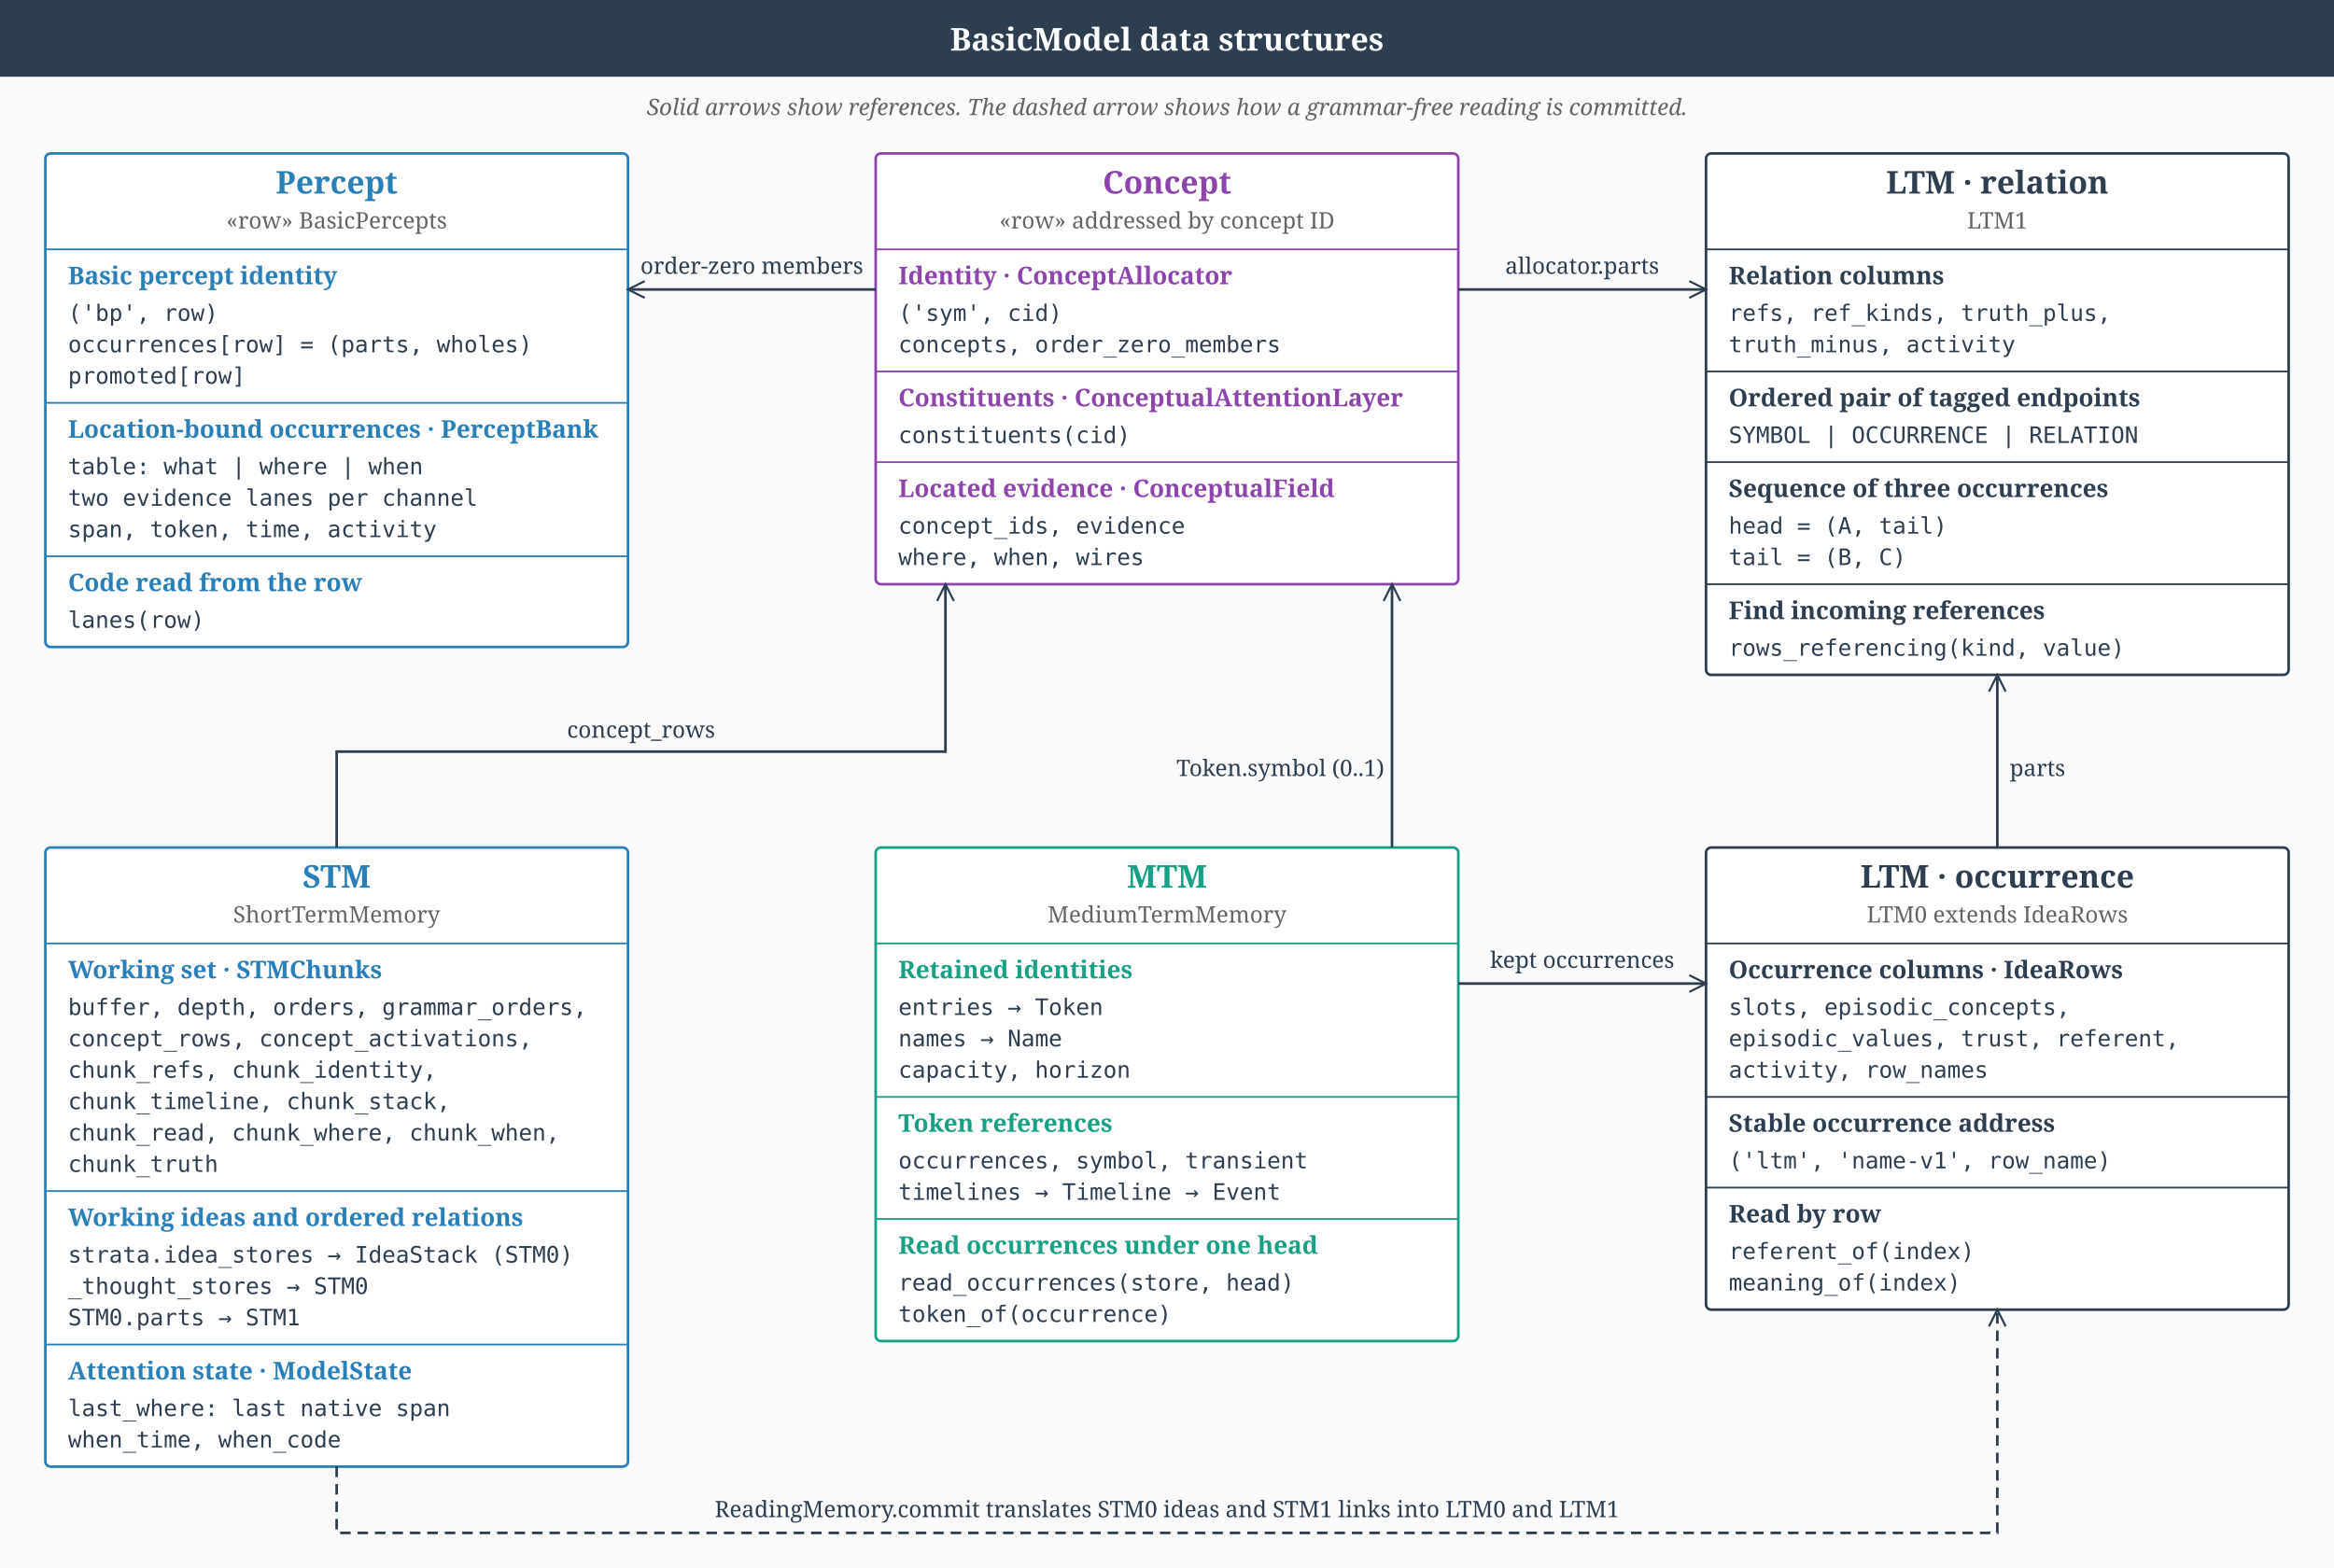
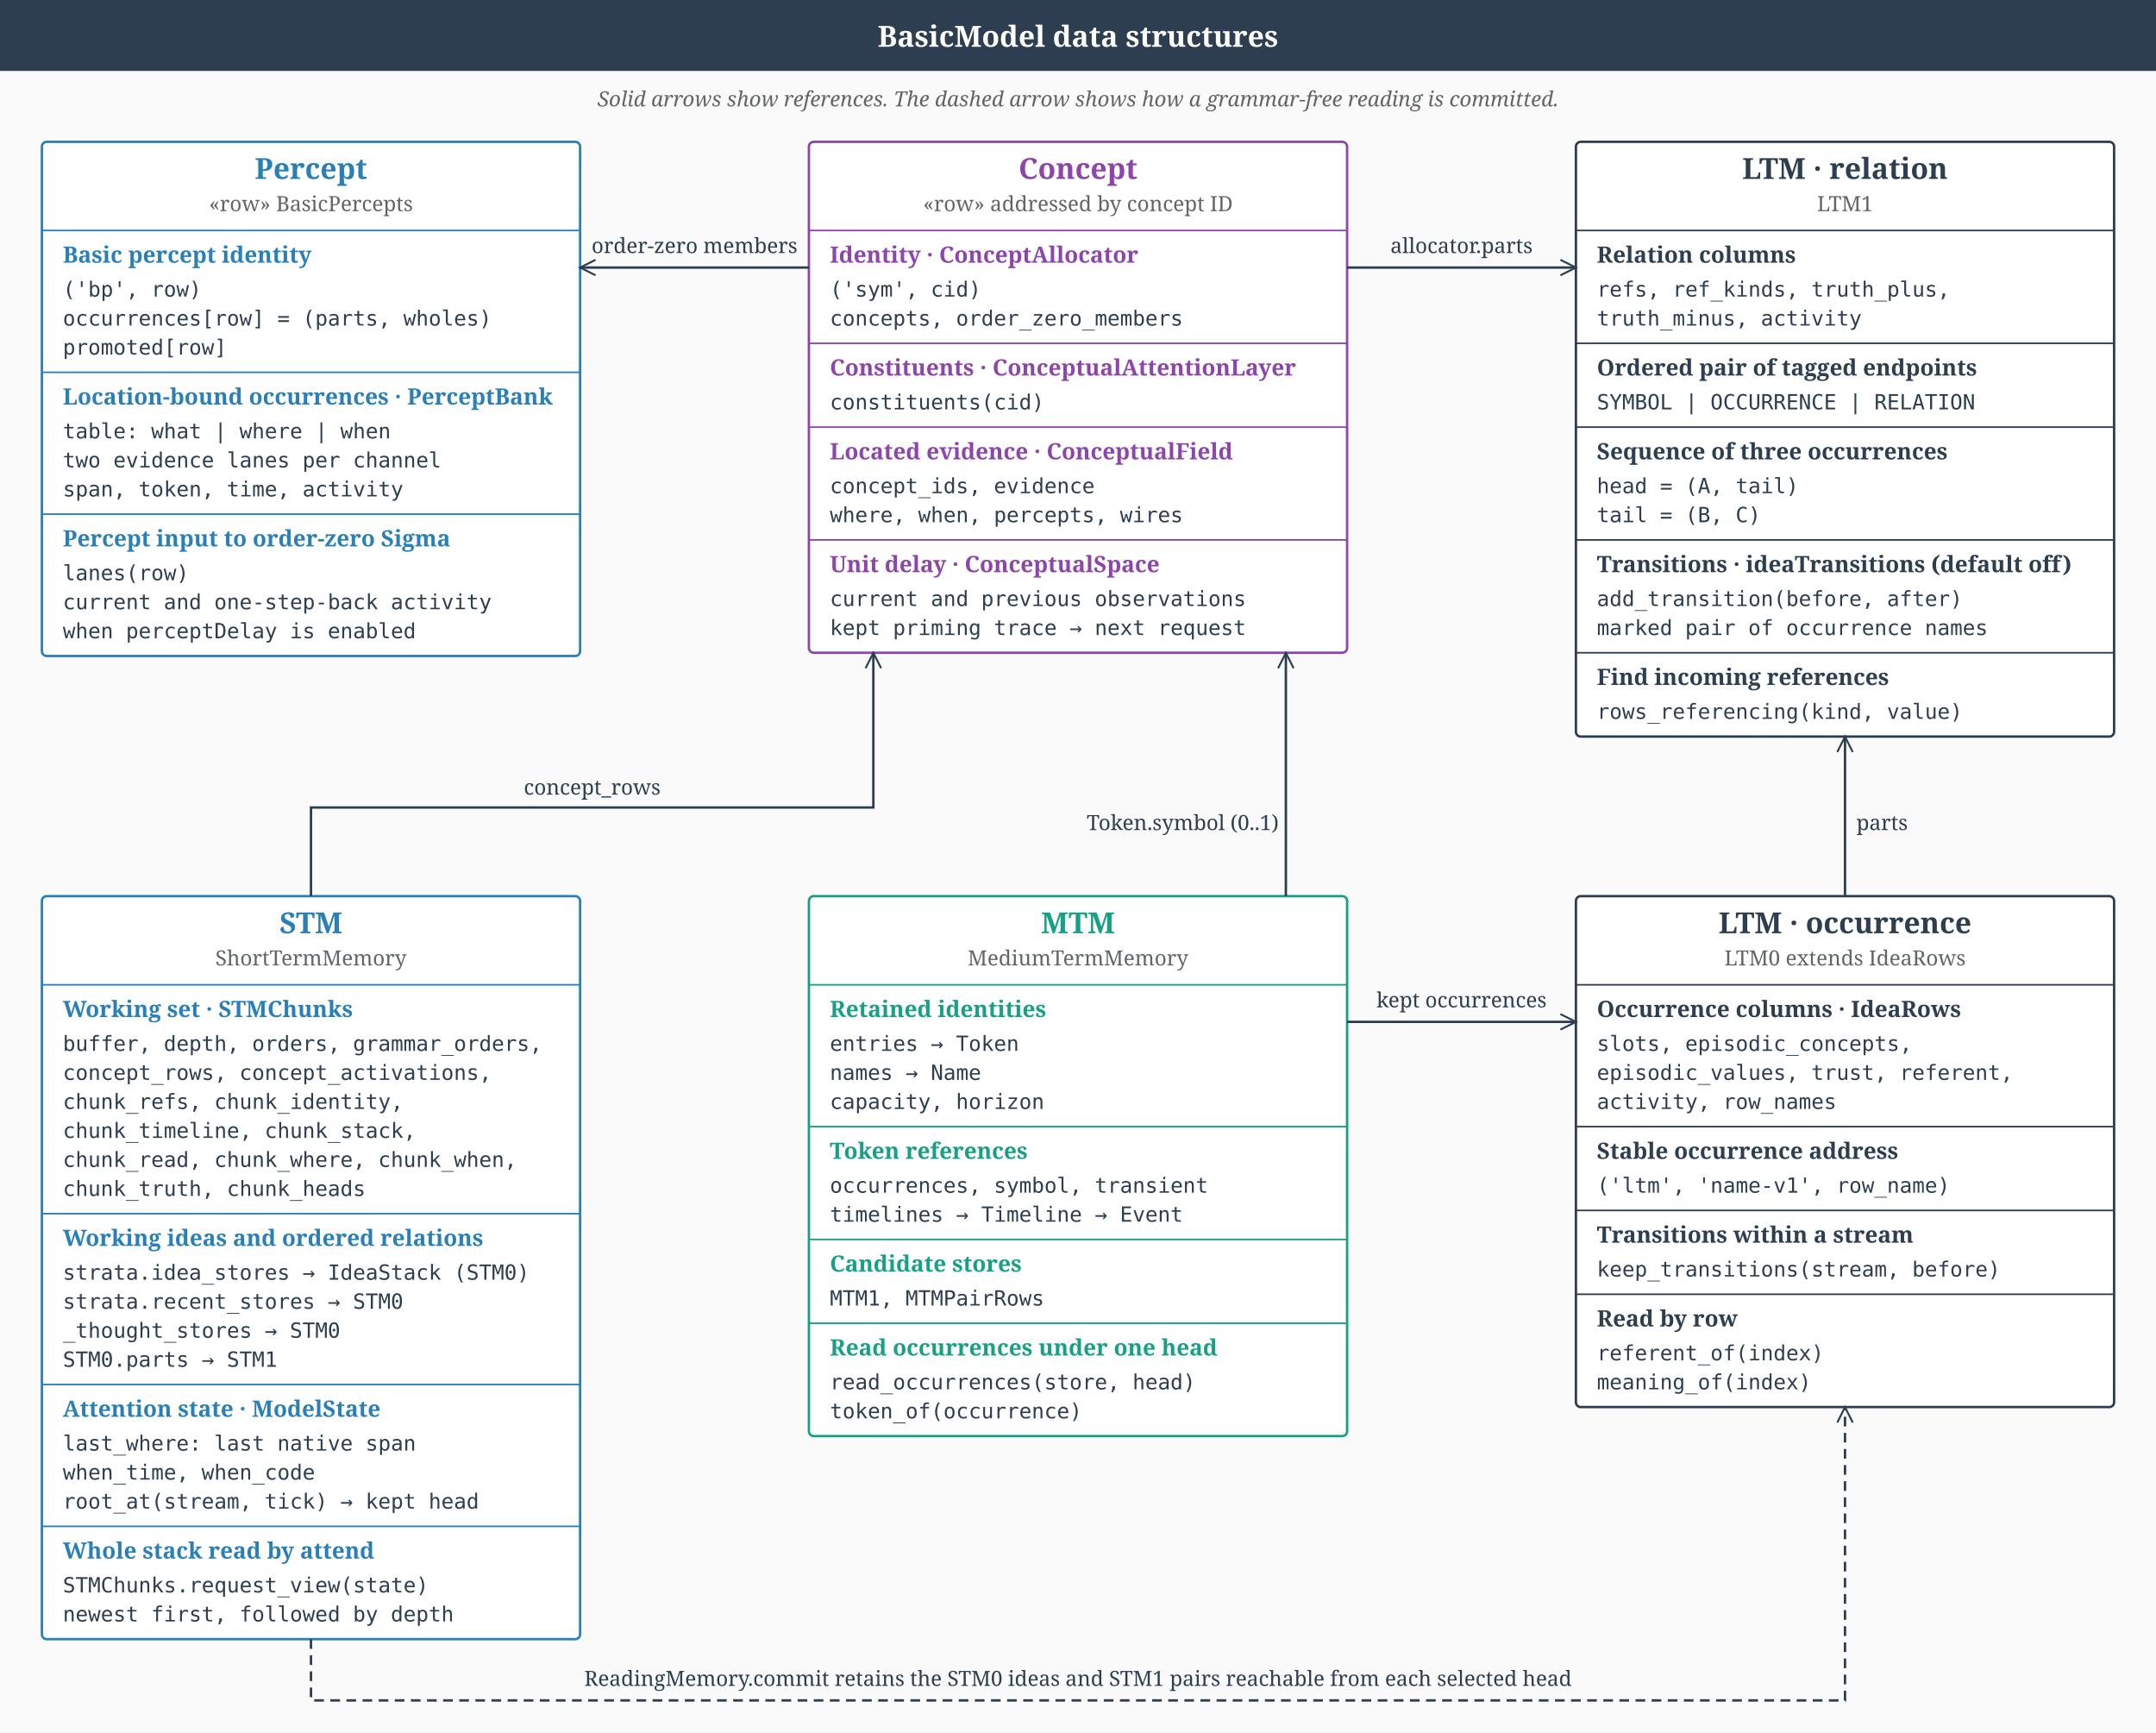
- <svg xmlns="http://www.w3.org/2000/svg" viewBox="0 0 1338 899" width="1338" height="899" font-family="Georgia, serif">
-   <rect width="1338" height="899" fill="#fafafa" />
+ <svg xmlns="http://www.w3.org/2000/svg" viewBox="0 0 1338 1075" width="1338" height="1075" font-family="Georgia, serif">
+   <rect width="1338" height="1075" fill="#fafafa" />
  <defs />
  <rect x="0" y="0" width="1338" height="44" fill="#2c3e50" fill-opacity="1.0" rx="0" />
  <text x="669" y="29" text-anchor="middle" font-size="18" fill="white" font-weight="bold">BasicModel data structures</text>
  <text x="669" y="66" text-anchor="middle" font-size="13" fill="#626567" font-style="italic">Solid arrows show references. The dashed arrow shows how a grammar-free reading is committed.</text>
  <defs>
    <marker id="association" viewBox="0 0 10 10" refX="9" refY="5" markerWidth="8" markerHeight="8" orient="auto">
      <path d="M 1 1 L 9 5 L 1 9" fill="none" stroke="#2c3e50" />
    </marker>
  </defs>
-   <rect x="26" y="88" width="334" height="283" fill="white" fill-opacity="1.0" rx="3" stroke="#2980b9" stroke-width="1.5" />
+   <rect x="26" y="88" width="334" height="319" fill="white" fill-opacity="1.0" rx="3" stroke="#2980b9" stroke-width="1.5" />
  <text x="193.0" y="111" text-anchor="middle" font-size="18" fill="#2980b9" font-weight="bold">Percept</text>
  <text x="193.0" y="131" text-anchor="middle" font-size="13" fill="#626567">«row» BasicPercepts</text>
  <line x1="26" y1="143" x2="360" y2="143" stroke="#2980b9" stroke-width="1" />
  <text x="39" y="163" text-anchor="start" font-size="14" fill="#2980b9" font-weight="bold">Basic percept identity</text>
  <text x="39" y="184" text-anchor="start" font-size="13" fill="#2c3e50" font-family="monospace">('bp', row)</text>
  <text x="39" y="202" text-anchor="start" font-size="13" fill="#2c3e50" font-family="monospace">occurrences[row] = (parts, wholes)</text>
  <text x="39" y="220" text-anchor="start" font-size="13" fill="#2c3e50" font-family="monospace">promoted[row]</text>
  <line x1="26" y1="231" x2="360" y2="231" stroke="#2980b9" stroke-width="1" />
  <text x="39" y="251" text-anchor="start" font-size="14" fill="#2980b9" font-weight="bold">Location-bound occurrences · PerceptBank</text>
  <text x="39" y="272" text-anchor="start" font-size="13" fill="#2c3e50" font-family="monospace">table: what | where | when</text>
  <text x="39" y="290" text-anchor="start" font-size="13" fill="#2c3e50" font-family="monospace">two evidence lanes per channel</text>
  <text x="39" y="308" text-anchor="start" font-size="13" fill="#2c3e50" font-family="monospace">span, token, time, activity</text>
  <line x1="26" y1="319" x2="360" y2="319" stroke="#2980b9" stroke-width="1" />
-   <text x="39" y="339" text-anchor="start" font-size="14" fill="#2980b9" font-weight="bold">Code read from the row</text>
+   <text x="39" y="339" text-anchor="start" font-size="14" fill="#2980b9" font-weight="bold">Percept input to order-zero Sigma</text>
  <text x="39" y="360" text-anchor="start" font-size="13" fill="#2c3e50" font-family="monospace">lanes(row)</text>
-   <rect x="502" y="88" width="334" height="247" fill="white" fill-opacity="1.0" rx="3" stroke="#8e44ad" stroke-width="1.5" />
+   <text x="39" y="378" text-anchor="start" font-size="13" fill="#2c3e50" font-family="monospace">current and one-step-back activity</text>
+   <text x="39" y="396" text-anchor="start" font-size="13" fill="#2c3e50" font-family="monospace">when perceptDelay is enabled</text>
+   <rect x="502" y="88" width="334" height="317" fill="white" fill-opacity="1.0" rx="3" stroke="#8e44ad" stroke-width="1.5" />
  <text x="669.0" y="111" text-anchor="middle" font-size="18" fill="#8e44ad" font-weight="bold">Concept</text>
  <text x="669.0" y="131" text-anchor="middle" font-size="13" fill="#626567">«row» addressed by concept ID</text>
  <line x1="502" y1="143" x2="836" y2="143" stroke="#8e44ad" stroke-width="1" />
  <text x="515" y="163" text-anchor="start" font-size="14" fill="#8e44ad" font-weight="bold">Identity · ConceptAllocator</text>
  <text x="515" y="184" text-anchor="start" font-size="13" fill="#2c3e50" font-family="monospace">('sym', cid)</text>
  <text x="515" y="202" text-anchor="start" font-size="13" fill="#2c3e50" font-family="monospace">concepts, order_zero_members</text>
  <line x1="502" y1="213" x2="836" y2="213" stroke="#8e44ad" stroke-width="1" />
  <text x="515" y="233" text-anchor="start" font-size="14" fill="#8e44ad" font-weight="bold">Constituents · ConceptualAttentionLayer</text>
  <text x="515" y="254" text-anchor="start" font-size="13" fill="#2c3e50" font-family="monospace">constituents(cid)</text>
  <line x1="502" y1="265" x2="836" y2="265" stroke="#8e44ad" stroke-width="1" />
  <text x="515" y="285" text-anchor="start" font-size="14" fill="#8e44ad" font-weight="bold">Located evidence · ConceptualField</text>
  <text x="515" y="306" text-anchor="start" font-size="13" fill="#2c3e50" font-family="monospace">concept_ids, evidence</text>
-   <text x="515" y="324" text-anchor="start" font-size="13" fill="#2c3e50" font-family="monospace">where, when, wires</text>
-   <rect x="978" y="88" width="334" height="299" fill="white" fill-opacity="1.0" rx="3" stroke="#2c3e50" stroke-width="1.5" />
+   <text x="515" y="324" text-anchor="start" font-size="13" fill="#2c3e50" font-family="monospace">where, when, percepts, wires</text>
+   <line x1="502" y1="335" x2="836" y2="335" stroke="#8e44ad" stroke-width="1" />
+   <text x="515" y="355" text-anchor="start" font-size="14" fill="#8e44ad" font-weight="bold">Unit delay · ConceptualSpace</text>
+   <text x="515" y="376" text-anchor="start" font-size="13" fill="#2c3e50" font-family="monospace">current and previous observations</text>
+   <text x="515" y="394" text-anchor="start" font-size="13" fill="#2c3e50" font-family="monospace">kept priming trace → next request</text>
+   <rect x="978" y="88" width="334" height="369" fill="white" fill-opacity="1.0" rx="3" stroke="#2c3e50" stroke-width="1.5" />
  <text x="1145.0" y="111" text-anchor="middle" font-size="18" fill="#2c3e50" font-weight="bold">LTM · relation</text>
  <text x="1145.0" y="131" text-anchor="middle" font-size="13" fill="#626567">LTM1</text>
  <line x1="978" y1="143" x2="1312" y2="143" stroke="#2c3e50" stroke-width="1" />
  <text x="991" y="163" text-anchor="start" font-size="14" fill="#2c3e50" font-weight="bold">Relation columns</text>
  <text x="991" y="184" text-anchor="start" font-size="13" fill="#2c3e50" font-family="monospace">refs, ref_kinds, truth_plus,</text>
  <text x="991" y="202" text-anchor="start" font-size="13" fill="#2c3e50" font-family="monospace">truth_minus, activity</text>
  <line x1="978" y1="213" x2="1312" y2="213" stroke="#2c3e50" stroke-width="1" />
  <text x="991" y="233" text-anchor="start" font-size="14" fill="#2c3e50" font-weight="bold">Ordered pair of tagged endpoints</text>
  <text x="991" y="254" text-anchor="start" font-size="13" fill="#2c3e50" font-family="monospace">SYMBOL | OCCURRENCE | RELATION</text>
  <line x1="978" y1="265" x2="1312" y2="265" stroke="#2c3e50" stroke-width="1" />
  <text x="991" y="285" text-anchor="start" font-size="14" fill="#2c3e50" font-weight="bold">Sequence of three occurrences</text>
  <text x="991" y="306" text-anchor="start" font-size="13" fill="#2c3e50" font-family="monospace">head = (A, tail)</text>
  <text x="991" y="324" text-anchor="start" font-size="13" fill="#2c3e50" font-family="monospace">tail = (B, C)</text>
  <line x1="978" y1="335" x2="1312" y2="335" stroke="#2c3e50" stroke-width="1" />
-   <text x="991" y="355" text-anchor="start" font-size="14" fill="#2c3e50" font-weight="bold">Find incoming references</text>
-   <text x="991" y="376" text-anchor="start" font-size="13" fill="#2c3e50" font-family="monospace">rows_referencing(kind, value)</text>
-   <rect x="26" y="486" width="334" height="355" fill="white" fill-opacity="1.0" rx="3" stroke="#2980b9" stroke-width="1.5" />
-   <text x="193.0" y="509" text-anchor="middle" font-size="18" fill="#2980b9" font-weight="bold">STM</text>
-   <text x="193.0" y="529" text-anchor="middle" font-size="13" fill="#626567">ShortTermMemory</text>
-   <line x1="26" y1="541" x2="360" y2="541" stroke="#2980b9" stroke-width="1" />
-   <text x="39" y="561" text-anchor="start" font-size="14" fill="#2980b9" font-weight="bold">Working set · STMChunks</text>
-   <text x="39" y="582" text-anchor="start" font-size="13" fill="#2c3e50" font-family="monospace">buffer, depth, orders, grammar_orders,</text>
-   <text x="39" y="600" text-anchor="start" font-size="13" fill="#2c3e50" font-family="monospace">concept_rows, concept_activations,</text>
-   <text x="39" y="618" text-anchor="start" font-size="13" fill="#2c3e50" font-family="monospace">chunk_refs, chunk_identity,</text>
-   <text x="39" y="636" text-anchor="start" font-size="13" fill="#2c3e50" font-family="monospace">chunk_timeline, chunk_stack,</text>
-   <text x="39" y="654" text-anchor="start" font-size="13" fill="#2c3e50" font-family="monospace">chunk_read, chunk_where, chunk_when,</text>
-   <text x="39" y="672" text-anchor="start" font-size="13" fill="#2c3e50" font-family="monospace">chunk_truth</text>
-   <line x1="26" y1="683" x2="360" y2="683" stroke="#2980b9" stroke-width="1" />
-   <text x="39" y="703" text-anchor="start" font-size="14" fill="#2980b9" font-weight="bold">Working ideas and ordered relations</text>
-   <text x="39" y="724" text-anchor="start" font-size="13" fill="#2c3e50" font-family="monospace">strata.idea_stores → IdeaStack (STM0)</text>
-   <text x="39" y="742" text-anchor="start" font-size="13" fill="#2c3e50" font-family="monospace">_thought_stores → STM0</text>
-   <text x="39" y="760" text-anchor="start" font-size="13" fill="#2c3e50" font-family="monospace">STM0.parts → STM1</text>
-   <line x1="26" y1="771" x2="360" y2="771" stroke="#2980b9" stroke-width="1" />
-   <text x="39" y="791" text-anchor="start" font-size="14" fill="#2980b9" font-weight="bold">Attention state · ModelState</text>
-   <text x="39" y="812" text-anchor="start" font-size="13" fill="#2c3e50" font-family="monospace">last_where: last native span</text>
-   <text x="39" y="830" text-anchor="start" font-size="13" fill="#2c3e50" font-family="monospace">when_time, when_code</text>
-   <rect x="502" y="486" width="334" height="283" fill="white" fill-opacity="1.0" rx="3" stroke="#16a085" stroke-width="1.5" />
-   <text x="669.0" y="509" text-anchor="middle" font-size="18" fill="#16a085" font-weight="bold">MTM</text>
-   <text x="669.0" y="529" text-anchor="middle" font-size="13" fill="#626567">MediumTermMemory</text>
-   <line x1="502" y1="541" x2="836" y2="541" stroke="#16a085" stroke-width="1" />
-   <text x="515" y="561" text-anchor="start" font-size="14" fill="#16a085" font-weight="bold">Retained identities</text>
-   <text x="515" y="582" text-anchor="start" font-size="13" fill="#2c3e50" font-family="monospace">entries → Token</text>
-   <text x="515" y="600" text-anchor="start" font-size="13" fill="#2c3e50" font-family="monospace">names → Name</text>
-   <text x="515" y="618" text-anchor="start" font-size="13" fill="#2c3e50" font-family="monospace">capacity, horizon</text>
-   <line x1="502" y1="629" x2="836" y2="629" stroke="#16a085" stroke-width="1" />
-   <text x="515" y="649" text-anchor="start" font-size="14" fill="#16a085" font-weight="bold">Token references</text>
-   <text x="515" y="670" text-anchor="start" font-size="13" fill="#2c3e50" font-family="monospace">occurrences, symbol, transient</text>
-   <text x="515" y="688" text-anchor="start" font-size="13" fill="#2c3e50" font-family="monospace">timelines → Timeline → Event</text>
+   <text x="991" y="355" text-anchor="start" font-size="14" fill="#2c3e50" font-weight="bold">Transitions · ideaTransitions (default off)</text>
+   <text x="991" y="376" text-anchor="start" font-size="13" fill="#2c3e50" font-family="monospace">add_transition(before, after)</text>
+   <text x="991" y="394" text-anchor="start" font-size="13" fill="#2c3e50" font-family="monospace">marked pair of occurrence names</text>
+   <line x1="978" y1="405" x2="1312" y2="405" stroke="#2c3e50" stroke-width="1" />
+   <text x="991" y="425" text-anchor="start" font-size="14" fill="#2c3e50" font-weight="bold">Find incoming references</text>
+   <text x="991" y="446" text-anchor="start" font-size="13" fill="#2c3e50" font-family="monospace">rows_referencing(kind, value)</text>
+   <rect x="26" y="556" width="334" height="461" fill="white" fill-opacity="1.0" rx="3" stroke="#2980b9" stroke-width="1.5" />
+   <text x="193.0" y="579" text-anchor="middle" font-size="18" fill="#2980b9" font-weight="bold">STM</text>
+   <text x="193.0" y="599" text-anchor="middle" font-size="13" fill="#626567">ShortTermMemory</text>
+   <line x1="26" y1="611" x2="360" y2="611" stroke="#2980b9" stroke-width="1" />
+   <text x="39" y="631" text-anchor="start" font-size="14" fill="#2980b9" font-weight="bold">Working set · STMChunks</text>
+   <text x="39" y="652" text-anchor="start" font-size="13" fill="#2c3e50" font-family="monospace">buffer, depth, orders, grammar_orders,</text>
+   <text x="39" y="670" text-anchor="start" font-size="13" fill="#2c3e50" font-family="monospace">concept_rows, concept_activations,</text>
+   <text x="39" y="688" text-anchor="start" font-size="13" fill="#2c3e50" font-family="monospace">chunk_refs, chunk_identity,</text>
+   <text x="39" y="706" text-anchor="start" font-size="13" fill="#2c3e50" font-family="monospace">chunk_timeline, chunk_stack,</text>
+   <text x="39" y="724" text-anchor="start" font-size="13" fill="#2c3e50" font-family="monospace">chunk_read, chunk_where, chunk_when,</text>
+   <text x="39" y="742" text-anchor="start" font-size="13" fill="#2c3e50" font-family="monospace">chunk_truth, chunk_heads</text>
+   <line x1="26" y1="753" x2="360" y2="753" stroke="#2980b9" stroke-width="1" />
+   <text x="39" y="773" text-anchor="start" font-size="14" fill="#2980b9" font-weight="bold">Working ideas and ordered relations</text>
+   <text x="39" y="794" text-anchor="start" font-size="13" fill="#2c3e50" font-family="monospace">strata.idea_stores → IdeaStack (STM0)</text>
+   <text x="39" y="812" text-anchor="start" font-size="13" fill="#2c3e50" font-family="monospace">strata.recent_stores → STM0</text>
+   <text x="39" y="830" text-anchor="start" font-size="13" fill="#2c3e50" font-family="monospace">_thought_stores → STM0</text>
+   <text x="39" y="848" text-anchor="start" font-size="13" fill="#2c3e50" font-family="monospace">STM0.parts → STM1</text>
+   <line x1="26" y1="859" x2="360" y2="859" stroke="#2980b9" stroke-width="1" />
+   <text x="39" y="879" text-anchor="start" font-size="14" fill="#2980b9" font-weight="bold">Attention state · ModelState</text>
+   <text x="39" y="900" text-anchor="start" font-size="13" fill="#2c3e50" font-family="monospace">last_where: last native span</text>
+   <text x="39" y="918" text-anchor="start" font-size="13" fill="#2c3e50" font-family="monospace">when_time, when_code</text>
+   <text x="39" y="936" text-anchor="start" font-size="13" fill="#2c3e50" font-family="monospace">root_at(stream, tick) → kept head</text>
+   <line x1="26" y1="947" x2="360" y2="947" stroke="#2980b9" stroke-width="1" />
+   <text x="39" y="967" text-anchor="start" font-size="14" fill="#2980b9" font-weight="bold">Whole stack read by attend</text>
+   <text x="39" y="988" text-anchor="start" font-size="13" fill="#2c3e50" font-family="monospace">STMChunks.request_view(state)</text>
+   <text x="39" y="1006" text-anchor="start" font-size="13" fill="#2c3e50" font-family="monospace">newest first, followed by depth</text>
+   <rect x="502" y="556" width="334" height="335" fill="white" fill-opacity="1.0" rx="3" stroke="#16a085" stroke-width="1.5" />
+   <text x="669.0" y="579" text-anchor="middle" font-size="18" fill="#16a085" font-weight="bold">MTM</text>
+   <text x="669.0" y="599" text-anchor="middle" font-size="13" fill="#626567">MediumTermMemory</text>
+   <line x1="502" y1="611" x2="836" y2="611" stroke="#16a085" stroke-width="1" />
+   <text x="515" y="631" text-anchor="start" font-size="14" fill="#16a085" font-weight="bold">Retained identities</text>
+   <text x="515" y="652" text-anchor="start" font-size="13" fill="#2c3e50" font-family="monospace">entries → Token</text>
+   <text x="515" y="670" text-anchor="start" font-size="13" fill="#2c3e50" font-family="monospace">names → Name</text>
+   <text x="515" y="688" text-anchor="start" font-size="13" fill="#2c3e50" font-family="monospace">capacity, horizon</text>
  <line x1="502" y1="699" x2="836" y2="699" stroke="#16a085" stroke-width="1" />
-   <text x="515" y="719" text-anchor="start" font-size="14" fill="#16a085" font-weight="bold">Read occurrences under one head</text>
-   <text x="515" y="740" text-anchor="start" font-size="13" fill="#2c3e50" font-family="monospace">read_occurrences(store, head)</text>
-   <text x="515" y="758" text-anchor="start" font-size="13" fill="#2c3e50" font-family="monospace">token_of(occurrence)</text>
-   <rect x="978" y="486" width="334" height="265" fill="white" fill-opacity="1.0" rx="3" stroke="#2c3e50" stroke-width="1.5" />
-   <text x="1145.0" y="509" text-anchor="middle" font-size="18" fill="#2c3e50" font-weight="bold">LTM · occurrence</text>
-   <text x="1145.0" y="529" text-anchor="middle" font-size="13" fill="#626567">LTM0 extends IdeaRows</text>
-   <line x1="978" y1="541" x2="1312" y2="541" stroke="#2c3e50" stroke-width="1" />
-   <text x="991" y="561" text-anchor="start" font-size="14" fill="#2c3e50" font-weight="bold">Occurrence columns · IdeaRows</text>
-   <text x="991" y="582" text-anchor="start" font-size="13" fill="#2c3e50" font-family="monospace">slots, episodic_concepts,</text>
-   <text x="991" y="600" text-anchor="start" font-size="13" fill="#2c3e50" font-family="monospace">episodic_values, trust, referent,</text>
-   <text x="991" y="618" text-anchor="start" font-size="13" fill="#2c3e50" font-family="monospace">activity, row_names</text>
-   <line x1="978" y1="629" x2="1312" y2="629" stroke="#2c3e50" stroke-width="1" />
-   <text x="991" y="649" text-anchor="start" font-size="14" fill="#2c3e50" font-weight="bold">Stable occurrence address</text>
-   <text x="991" y="670" text-anchor="start" font-size="13" fill="#2c3e50" font-family="monospace">('ltm', 'name-v1', row_name)</text>
-   <line x1="978" y1="681" x2="1312" y2="681" stroke="#2c3e50" stroke-width="1" />
-   <text x="991" y="701" text-anchor="start" font-size="14" fill="#2c3e50" font-weight="bold">Read by row</text>
-   <text x="991" y="722" text-anchor="start" font-size="13" fill="#2c3e50" font-family="monospace">referent_of(index)</text>
-   <text x="991" y="740" text-anchor="start" font-size="13" fill="#2c3e50" font-family="monospace">meaning_of(index)</text>
+   <text x="515" y="719" text-anchor="start" font-size="14" fill="#16a085" font-weight="bold">Token references</text>
+   <text x="515" y="740" text-anchor="start" font-size="13" fill="#2c3e50" font-family="monospace">occurrences, symbol, transient</text>
+   <text x="515" y="758" text-anchor="start" font-size="13" fill="#2c3e50" font-family="monospace">timelines → Timeline → Event</text>
+   <line x1="502" y1="769" x2="836" y2="769" stroke="#16a085" stroke-width="1" />
+   <text x="515" y="789" text-anchor="start" font-size="14" fill="#16a085" font-weight="bold">Candidate stores</text>
+   <text x="515" y="810" text-anchor="start" font-size="13" fill="#2c3e50" font-family="monospace">MTM1, MTMPairRows</text>
+   <line x1="502" y1="821" x2="836" y2="821" stroke="#16a085" stroke-width="1" />
+   <text x="515" y="841" text-anchor="start" font-size="14" fill="#16a085" font-weight="bold">Read occurrences under one head</text>
+   <text x="515" y="862" text-anchor="start" font-size="13" fill="#2c3e50" font-family="monospace">read_occurrences(store, head)</text>
+   <text x="515" y="880" text-anchor="start" font-size="13" fill="#2c3e50" font-family="monospace">token_of(occurrence)</text>
+   <rect x="978" y="556" width="334" height="317" fill="white" fill-opacity="1.0" rx="3" stroke="#2c3e50" stroke-width="1.5" />
+   <text x="1145.0" y="579" text-anchor="middle" font-size="18" fill="#2c3e50" font-weight="bold">LTM · occurrence</text>
+   <text x="1145.0" y="599" text-anchor="middle" font-size="13" fill="#626567">LTM0 extends IdeaRows</text>
+   <line x1="978" y1="611" x2="1312" y2="611" stroke="#2c3e50" stroke-width="1" />
+   <text x="991" y="631" text-anchor="start" font-size="14" fill="#2c3e50" font-weight="bold">Occurrence columns · IdeaRows</text>
+   <text x="991" y="652" text-anchor="start" font-size="13" fill="#2c3e50" font-family="monospace">slots, episodic_concepts,</text>
+   <text x="991" y="670" text-anchor="start" font-size="13" fill="#2c3e50" font-family="monospace">episodic_values, trust, referent,</text>
+   <text x="991" y="688" text-anchor="start" font-size="13" fill="#2c3e50" font-family="monospace">activity, row_names</text>
+   <line x1="978" y1="699" x2="1312" y2="699" stroke="#2c3e50" stroke-width="1" />
+   <text x="991" y="719" text-anchor="start" font-size="14" fill="#2c3e50" font-weight="bold">Stable occurrence address</text>
+   <text x="991" y="740" text-anchor="start" font-size="13" fill="#2c3e50" font-family="monospace">('ltm', 'name-v1', row_name)</text>
+   <line x1="978" y1="751" x2="1312" y2="751" stroke="#2c3e50" stroke-width="1" />
+   <text x="991" y="771" text-anchor="start" font-size="14" fill="#2c3e50" font-weight="bold">Transitions within a stream</text>
+   <text x="991" y="792" text-anchor="start" font-size="13" fill="#2c3e50" font-family="monospace">keep_transitions(stream, before)</text>
+   <line x1="978" y1="803" x2="1312" y2="803" stroke="#2c3e50" stroke-width="1" />
+   <text x="991" y="823" text-anchor="start" font-size="14" fill="#2c3e50" font-weight="bold">Read by row</text>
+   <text x="991" y="844" text-anchor="start" font-size="13" fill="#2c3e50" font-family="monospace">referent_of(index)</text>
+   <text x="991" y="862" text-anchor="start" font-size="13" fill="#2c3e50" font-family="monospace">meaning_of(index)</text>
  <polyline points="502,166 360,166" fill="none" stroke="#2c3e50" stroke-width="1.5" marker-end="url(#association)" />
  <text x="431.0" y="157" text-anchor="middle" font-size="13" fill="#2c3e50">order-zero members</text>
  <polyline points="836,166 978,166" fill="none" stroke="#2c3e50" stroke-width="1.5" marker-end="url(#association)" />
  <text x="907.0" y="157" text-anchor="middle" font-size="13" fill="#2c3e50">allocator.parts</text>
-   <polyline points="193.0,486 193.0,431 542,431 542,335" fill="none" stroke="#2c3e50" stroke-width="1.5" marker-end="url(#association)" />
-   <text x="367.5" y="423" text-anchor="middle" font-size="13" fill="#2c3e50">concept_rows</text>
-   <polyline points="798,486 798,335" fill="none" stroke="#2c3e50" stroke-width="1.5" marker-end="url(#association)" />
-   <text x="734" y="445" text-anchor="middle" font-size="13" fill="#2c3e50">Token.symbol (0..1)</text>
-   <polyline points="1145.0,486 1145.0,387" fill="none" stroke="#2c3e50" stroke-width="1.5" marker-end="url(#association)" />
-   <text x="1168.0" y="445" text-anchor="middle" font-size="13" fill="#2c3e50">parts</text>
-   <polyline points="836,564 978,564" fill="none" stroke="#2c3e50" stroke-width="1.5" marker-end="url(#association)" />
-   <text x="907.0" y="555" text-anchor="middle" font-size="13" fill="#2c3e50">kept occurrences</text>
-   <polyline points="193.0,841 193.0,879 1145.0,879 1145.0,751" fill="none" stroke="#2c3e50" stroke-width="1.5" stroke-dasharray="6 4" marker-end="url(#association)" />
-   <text x="669.0" y="870" text-anchor="middle" font-size="13" fill="#2c3e50">ReadingMemory.commit translates STM0 ideas and STM1 links into LTM0 and LTM1</text>
+   <polyline points="193.0,556 193.0,501 542,501 542,405" fill="none" stroke="#2c3e50" stroke-width="1.5" marker-end="url(#association)" />
+   <text x="367.5" y="493" text-anchor="middle" font-size="13" fill="#2c3e50">concept_rows</text>
+   <polyline points="798,556 798,405" fill="none" stroke="#2c3e50" stroke-width="1.5" marker-end="url(#association)" />
+   <text x="734" y="515" text-anchor="middle" font-size="13" fill="#2c3e50">Token.symbol (0..1)</text>
+   <polyline points="1145.0,556 1145.0,457" fill="none" stroke="#2c3e50" stroke-width="1.5" marker-end="url(#association)" />
+   <text x="1168.0" y="515" text-anchor="middle" font-size="13" fill="#2c3e50">parts</text>
+   <polyline points="836,634 978,634" fill="none" stroke="#2c3e50" stroke-width="1.5" marker-end="url(#association)" />
+   <text x="907.0" y="625" text-anchor="middle" font-size="13" fill="#2c3e50">kept occurrences</text>
+   <polyline points="193.0,1017 193.0,1055 1145.0,1055 1145.0,873" fill="none" stroke="#2c3e50" stroke-width="1.5" stroke-dasharray="6 4" marker-end="url(#association)" />
+   <text x="669.0" y="1046" text-anchor="middle" font-size="13" fill="#2c3e50">ReadingMemory.commit retains the STM0 ideas and STM1 pairs reachable from each selected head</text>
</svg>
